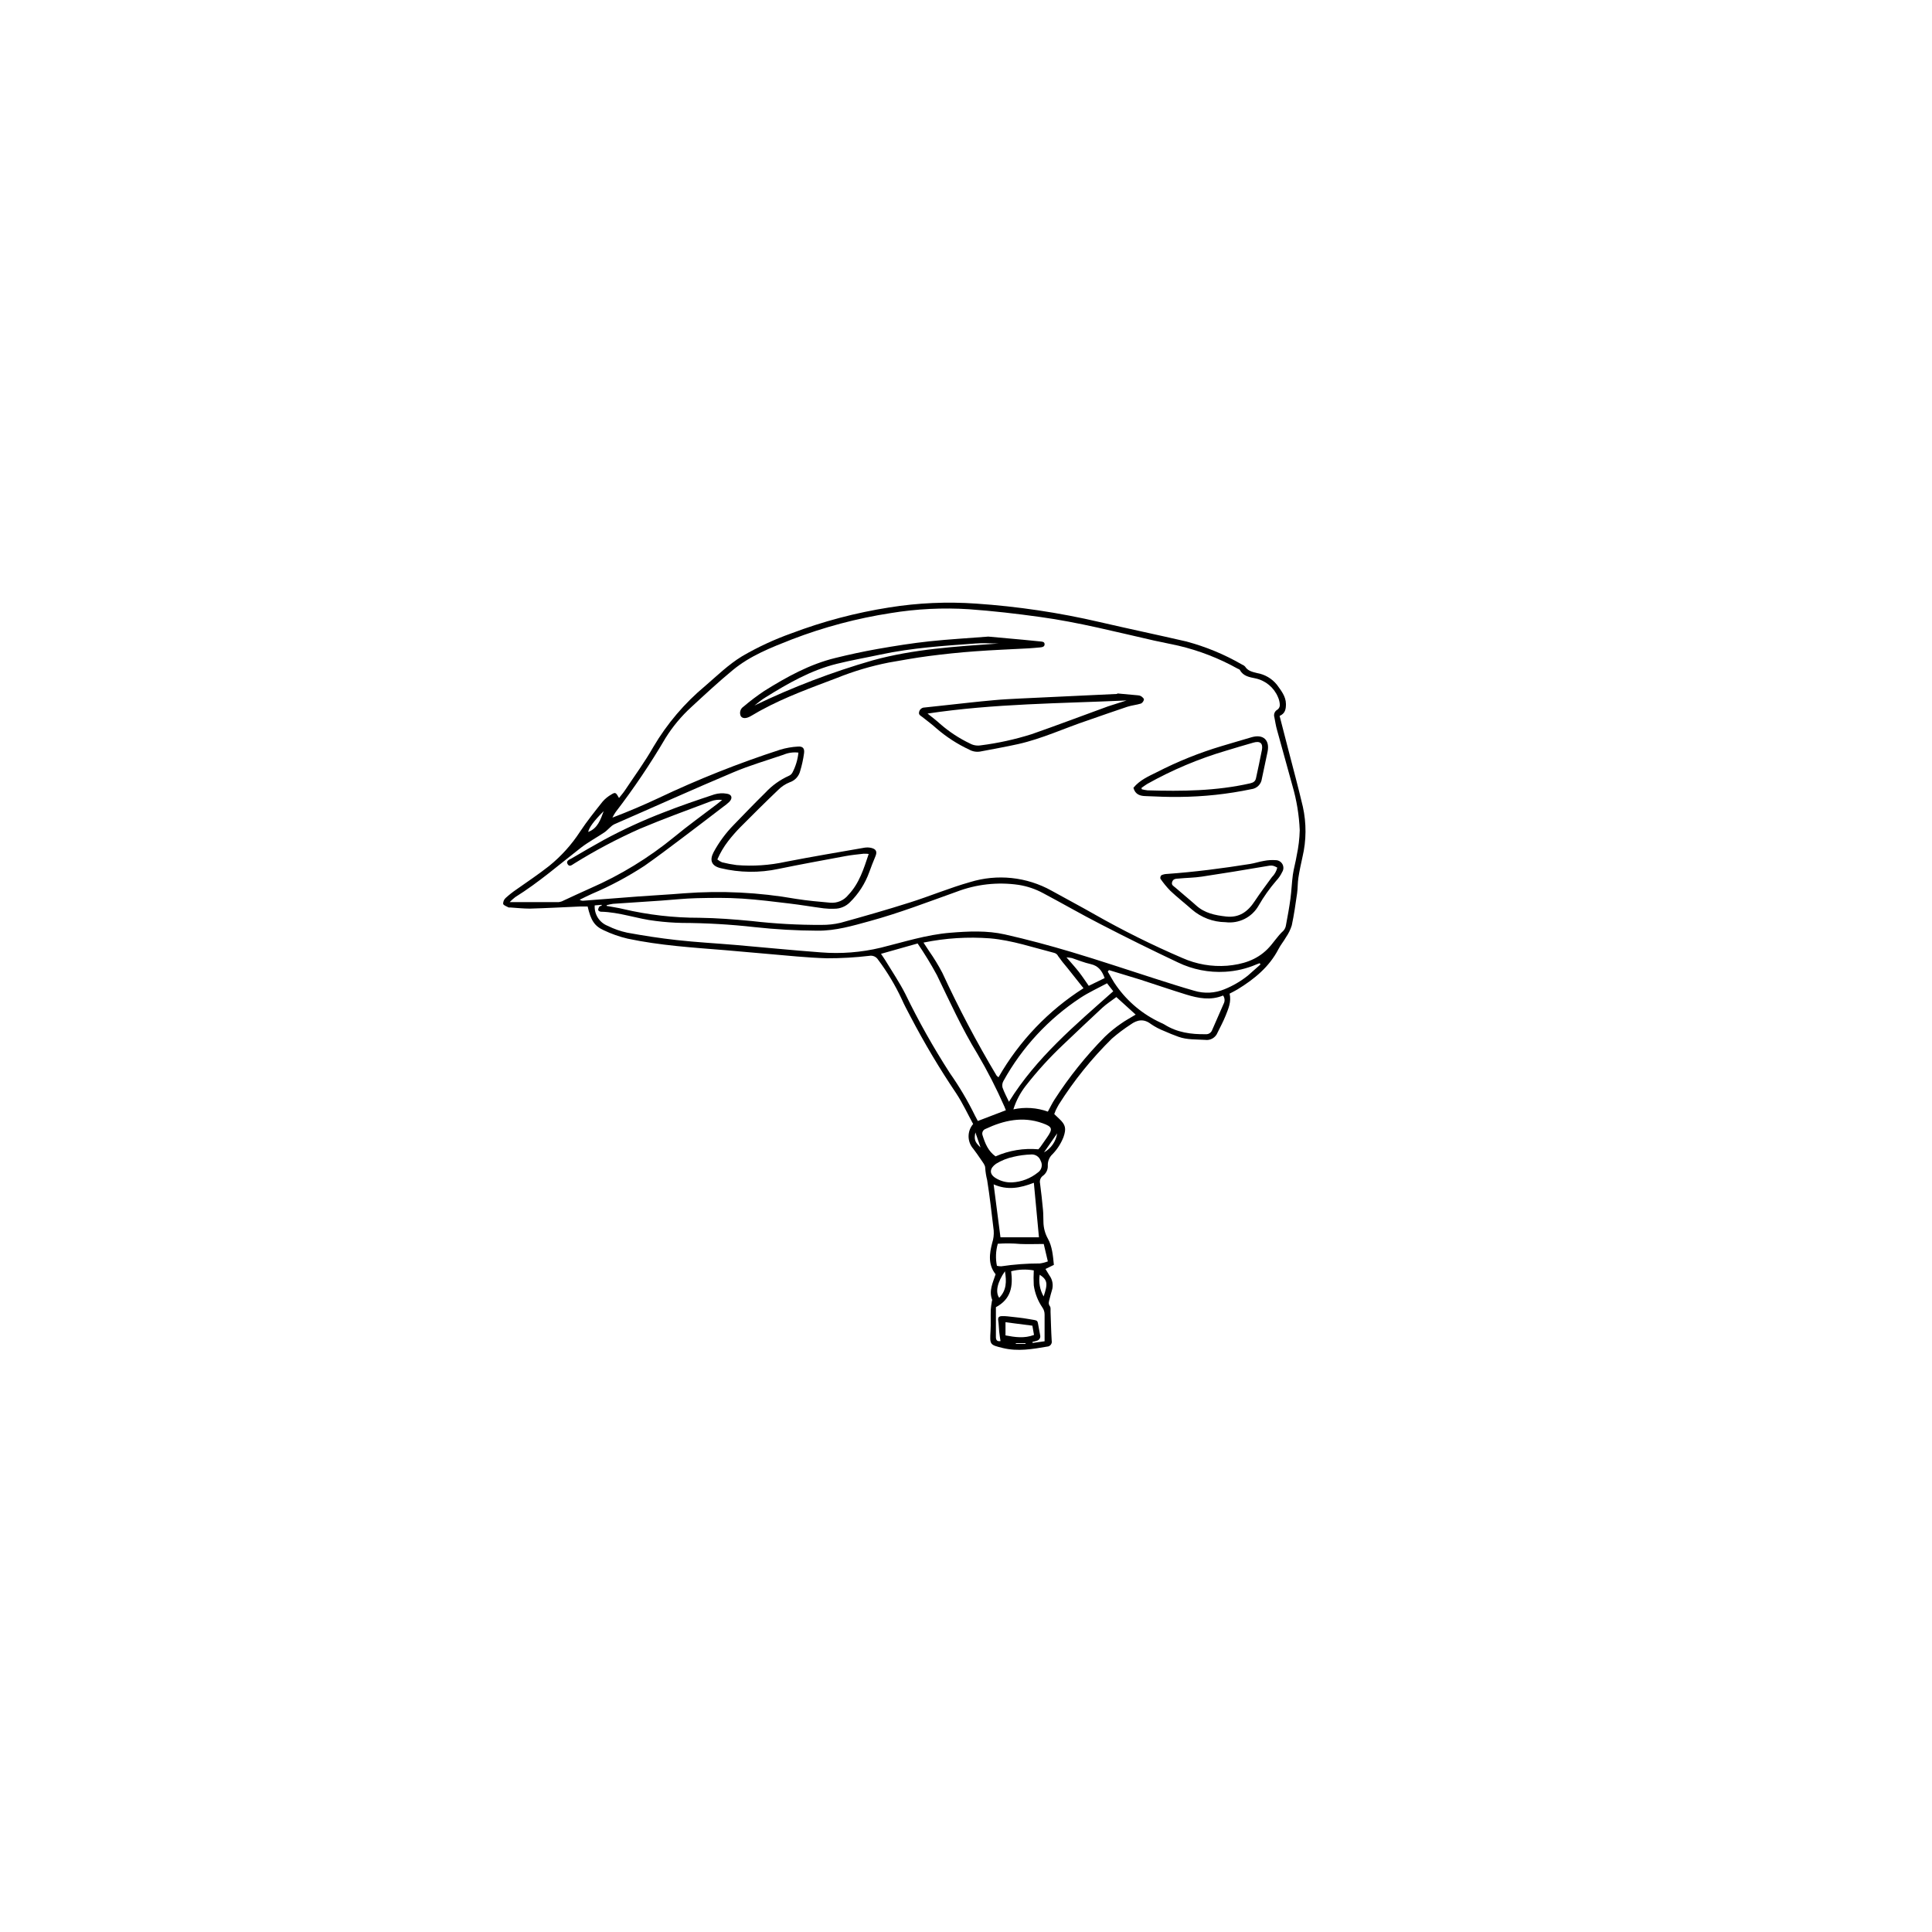
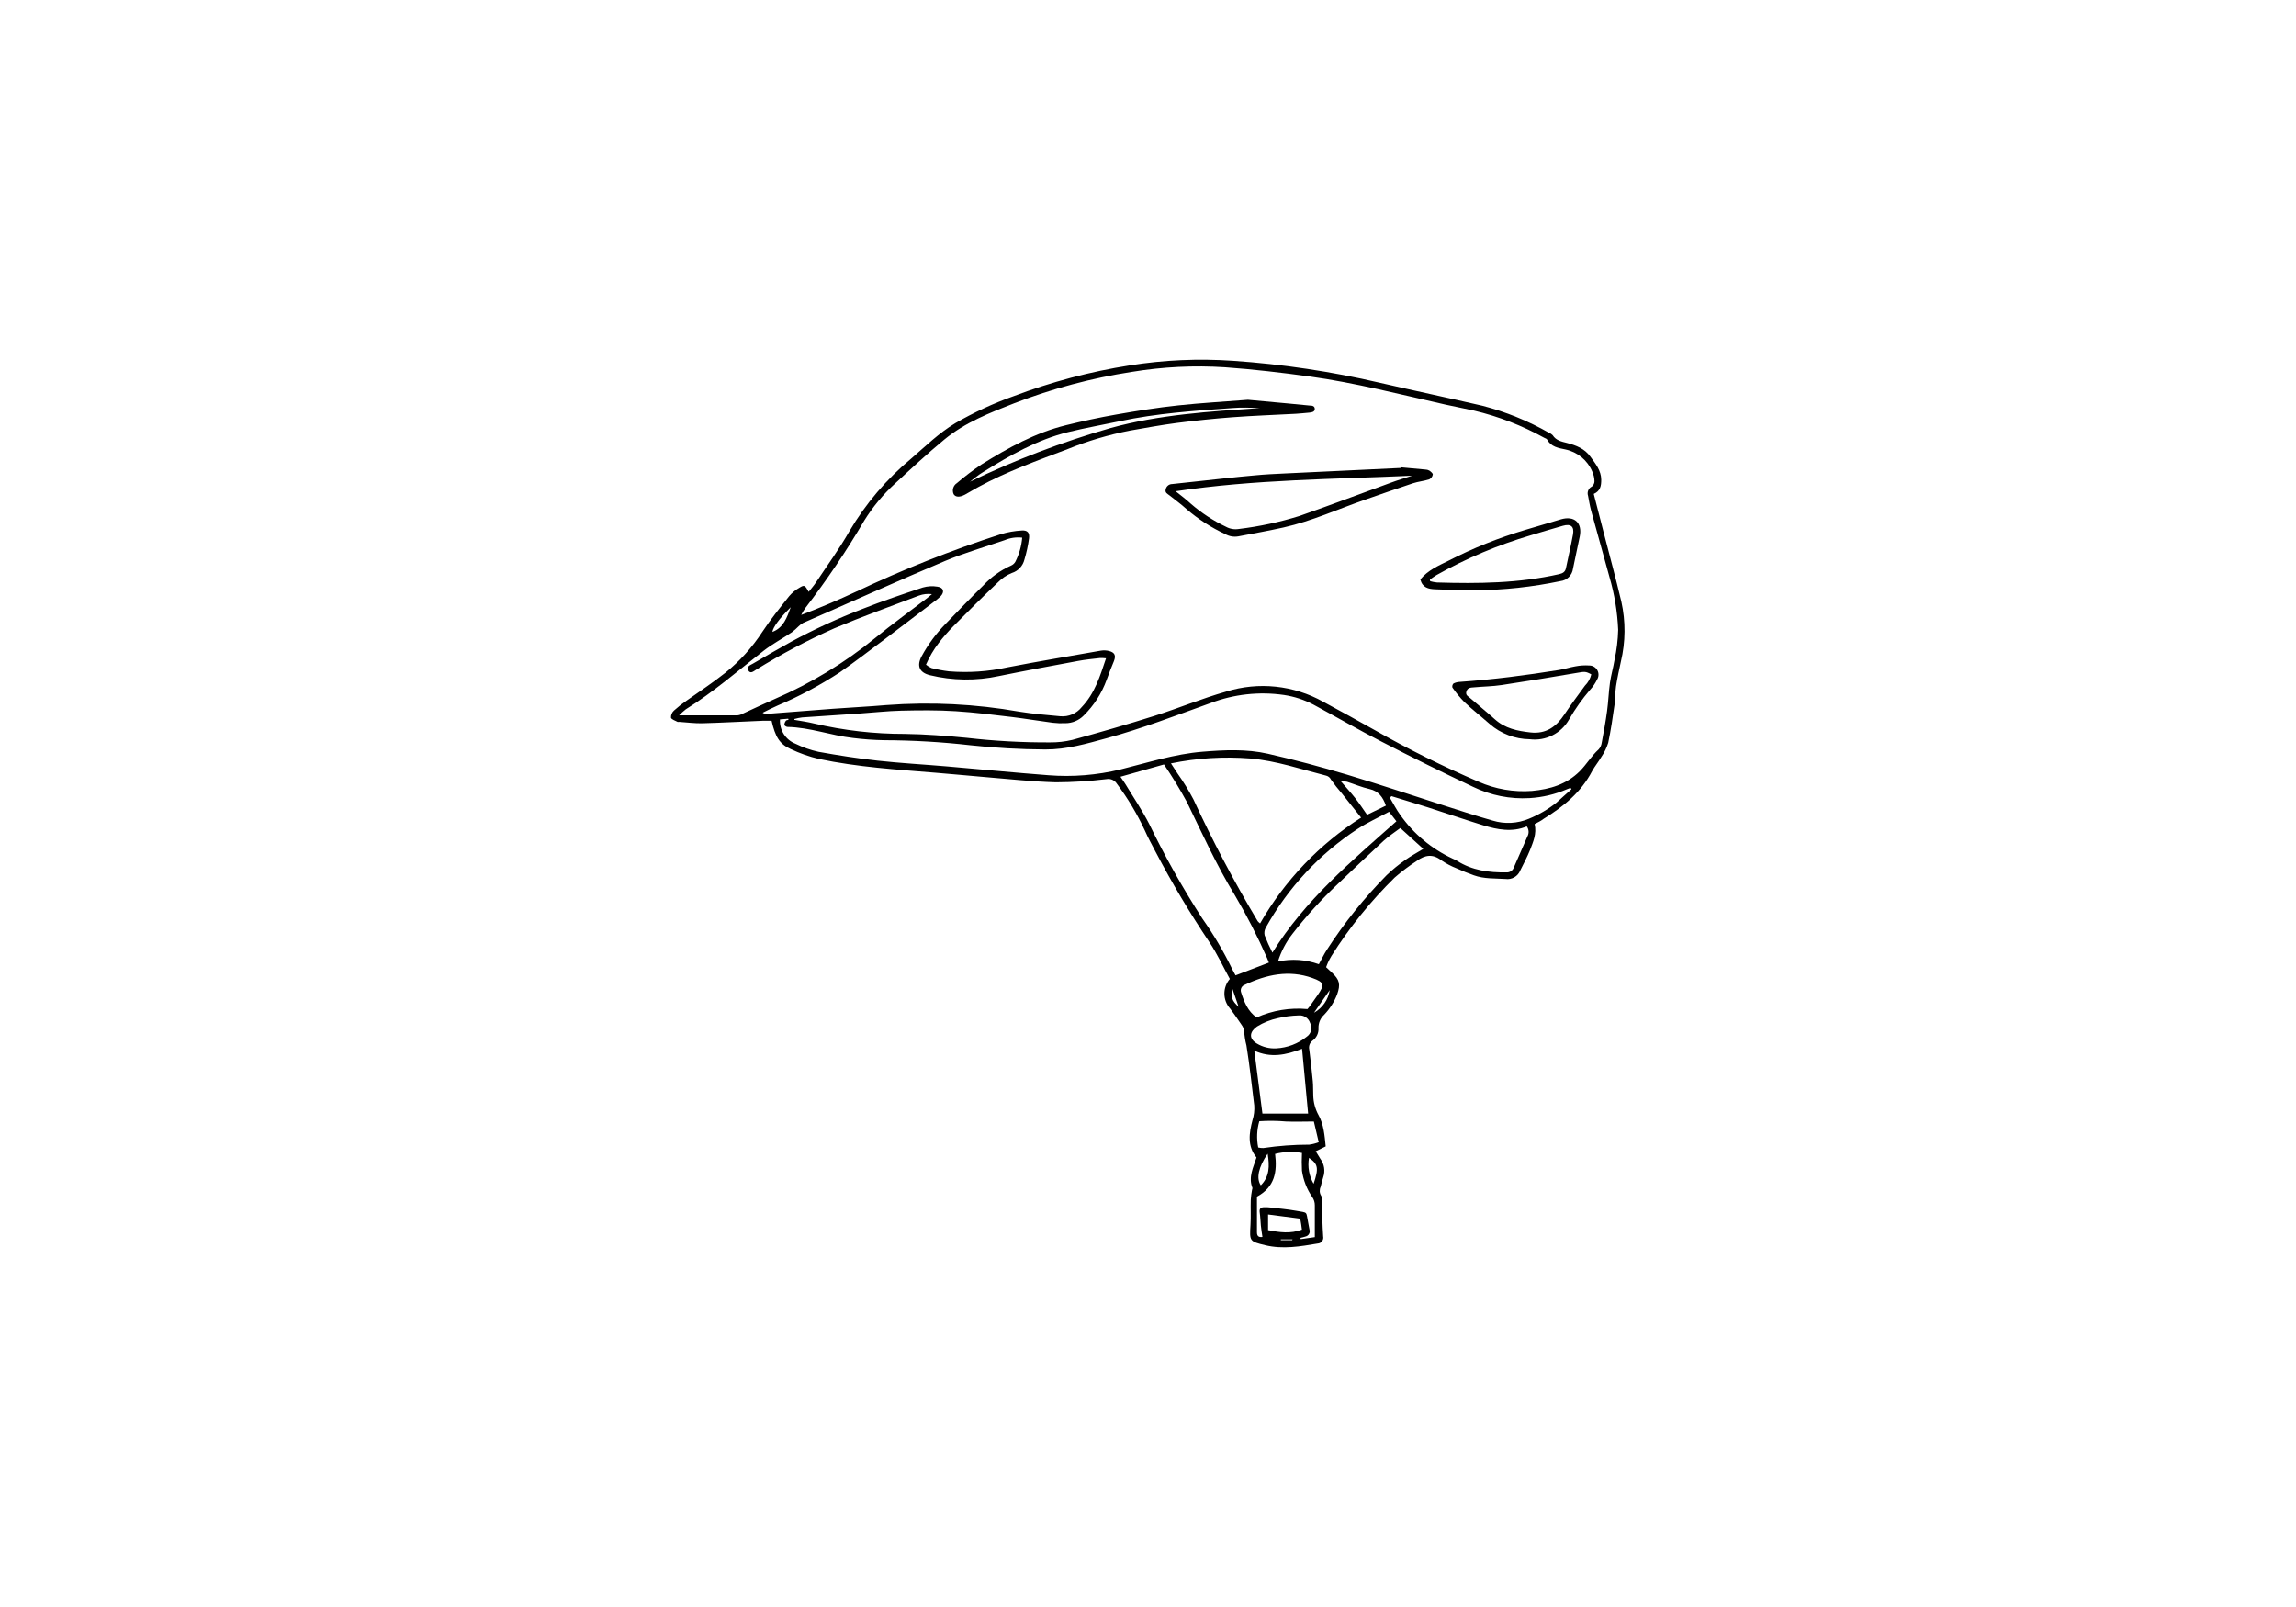
- <svg xmlns="http://www.w3.org/2000/svg" width="500" height="500" viewBox="0 0 500 500">
-   <path d="M318.22,257.15c.49,2.13-.32,3.88-1,5.63-.61,1.53-1.4,3-2.12,4.46a3,3,0,0,1-3.22,1.88c-2.32-.15-4.66,0-6.89-.8-1.26-.46-2.51-.95-3.72-1.5a16.93,16.93,0,0,1-3.4-1.79c-1.87-1.45-3.57-1.12-5.29.13a43.38,43.38,0,0,0-4.82,3.63A95.23,95.23,0,0,0,274,285.87c-.29.46-.52,1-.77,1.45-.13.28-.22.57-.39,1l1.26,1.2c1.68,1.55,1.89,2.55,1.14,4.73a13.38,13.38,0,0,1-2.84,4.44,3.79,3.79,0,0,0-1.23,2.93,3.08,3.08,0,0,1-1.3,2.7,1.9,1.9,0,0,0-.71,1.93c.31,2.29.55,4.6.77,6.9.1,1,.06,2.08.11,3.11a9.14,9.14,0,0,0,1.15,4.3c1.12,2,1.32,4.41,1.55,6.79l-2.17,1.06c.36.57.68,1.12,1,1.65a4.32,4.32,0,0,1,.63,4c-.23.69-.38,1.41-.57,2.12s-.4,1.23.1,1.9c.24.33.13.93.15,1.41.1,2.49.14,5,.3,7.49A1.26,1.26,0,0,1,271,348.5c-3.79.65-7.59,1.31-11.45.37-3.42-.83-3.41-.85-3.2-4.42.11-1.82,0-3.64.06-5.47a19,19,0,0,1,.27-2.11c0-.17.14-.36.09-.49-.91-2.35.19-4.42.89-6.6-2-2.49-1.6-5.34-.88-8.12a8.41,8.41,0,0,0,.39-3.21c-.53-4.36-1-8.73-1.7-13.07a17.21,17.21,0,0,1-.5-3.16c0-.68-.63-1.41-1.06-2.06-.64-1-1.33-1.9-2-2.82a4.9,4.9,0,0,1-.06-6.45c-1.43-2.61-2.71-5.4-4.38-7.93a207.49,207.49,0,0,1-11.81-19.82c-.78-1.52-1.62-3-2.3-4.58a57.8,57.8,0,0,0-6.11-10.19,2.2,2.2,0,0,0-2.28-1A91.46,91.46,0,0,1,214,248c-5.19-.14-10.36-.72-15.54-1.15-3.53-.28-7-.64-10.58-.93-8.52-.69-17.07-1.22-25.46-3a30.79,30.79,0,0,1-6.19-2.18c-2.42-1.09-3.33-2.62-4.15-6.14-.64,0-1.3,0-1.95,0-4.34.19-8.67.43-13,.55-1.71,0-3.42-.19-5.13-.3a1,1,0,0,1-.36,0c-.51-.29-1.29-.51-1.43-.93a2,2,0,0,1,.67-1.54,24.71,24.71,0,0,1,2.72-2.15c2.83-2,5.75-3.94,8.48-6.09a38.1,38.1,0,0,0,8.05-8.93c1.78-2.69,3.82-5.22,5.83-7.76a8.64,8.64,0,0,1,2.24-1.83c1.06-.66,1.19-.55,2,.9.56-.71,1.1-1.32,1.55-2,2.47-3.71,5.12-7.32,7.32-11.19a60.55,60.55,0,0,1,13.46-15.83c3.1-2.67,6-5.53,9.56-7.69a76.23,76.23,0,0,1,12.77-5.92,127.28,127.28,0,0,1,25.26-6.68,98.43,98.43,0,0,1,22.48-1,201.46,201.46,0,0,1,32,4.78c7.43,1.72,14.89,3.29,22.32,5A59.23,59.23,0,0,1,321.46,172a2,2,0,0,1,.76.5c.72,1.16,1.93,1.39,3.11,1.69a8.45,8.45,0,0,1,5.12,3c1.09,1.52,2.33,3,2.35,5,0,1.3-.16,2.44-1.64,3.09.74,2.88,1.46,5.64,2.17,8.41,1.29,5,2.65,10,3.84,15.06a29.19,29.19,0,0,1-.09,13.05c-.39,1.79-.79,3.58-1.06,5.38-.21,1.32-.14,2.68-.33,4-.4,2.78-.79,5.57-1.38,8.31a11.34,11.34,0,0,1-1.5,3.07c-.6,1.06-1.4,2-1.95,3.08-2.4,4.62-6.25,7.75-10.57,10.4C319.67,256.42,319,256.73,318.22,257.15ZM157,234.26l0,.19c1.43.27,2.89.46,4.3.81A85.63,85.63,0,0,0,181,237.52c4.51.06,9,.41,13.53.84a150,150,0,0,0,18.1,1,20.51,20.51,0,0,0,4.9-.54c6-1.66,12-3.37,17.91-5.25,5.23-1.65,10.32-3.79,15.6-5.28a27,27,0,0,1,21.11,2.22c3.68,2.05,7.39,4,11.07,6.1A227.84,227.84,0,0,0,306,247.93a24,24,0,0,0,11.61,2c3.91-.35,7.52-1.41,10.42-4.31,1.49-1.49,2.54-3.33,4.11-4.74a2.71,2.71,0,0,0,.67-1.46c.43-2.28.85-4.57,1.16-6.86.27-2,.34-4.13.62-6.18.24-1.68.74-3.33,1-5a35.49,35.49,0,0,0,.78-6.53,48.48,48.48,0,0,0-1.89-11.51q-2-7.23-4-14.48c-.29-1-.46-2.14-.67-3.22a1.66,1.66,0,0,1,.82-2,1.5,1.5,0,0,0,.59-1.15,5.38,5.38,0,0,0-.49-2.1,8.16,8.16,0,0,0-5.84-4.83c-1.5-.31-3.14-.55-4-2.16-.1-.18-.4-.26-.62-.37A59.36,59.36,0,0,0,305,167.11c-2.08-.48-4.18-.85-6.26-1.32-9.82-2.22-19.58-4.75-29.57-6.12-6.1-.85-12.24-1.56-18.39-2a89.52,89.52,0,0,0-20.28,1,123.85,123.85,0,0,0-25.6,6.82c-5.36,2.1-10.74,4.2-15.22,7.9-3.72,3.07-7.26,6.36-10.8,9.63a38.27,38.27,0,0,0-6.65,8,186.1,186.1,0,0,1-12.89,19.13,11.48,11.48,0,0,0-.85,1.45c4.14-1.57,8.07-3.25,11.93-5.06a261.38,261.38,0,0,1,31.46-12.51,19.72,19.72,0,0,1,4.65-.82c1.23-.09,1.72.47,1.56,1.7a29.23,29.23,0,0,1-1,4.61,4.13,4.13,0,0,1-2.73,2.94,8.83,8.83,0,0,0-3,2c-3.31,3.16-6.56,6.39-9.79,9.64a41,41,0,0,0-3.13,3.59,22.23,22.23,0,0,0-2.79,4.73,4.68,4.68,0,0,0,1.21.74,32.13,32.13,0,0,0,3.77.72,43,43,0,0,0,12.75-.86c6.76-1.31,13.57-2.46,20.36-3.64a4.55,4.55,0,0,1,1.8.07c1.24.32,1.52,1,1,2.21-.55,1.35-1.11,2.7-1.59,4.08a20.77,20.77,0,0,1-5,7.78,5.61,5.61,0,0,1-4,1.66,16.83,16.83,0,0,1-2.75-.1c-3-.39-5.91-.9-8.88-1.25-4.06-.49-8.12-1-12.2-1.27s-7.94-.2-11.91-.11c-3,.07-6.1.42-9.14.63-4.15.28-8.29.54-12.44.83A14.17,14.17,0,0,0,157,234.26Zm49.59-39.49a7.57,7.57,0,0,0-3.82.55c-4.33,1.48-8.75,2.76-12.95,4.54-10.35,4.36-20.61,9-30.89,13.48a4.12,4.12,0,0,0-1,.75c-.5.42-.93.93-1.46,1.29-2,1.35-4.2,2.52-6.12,4-5.59,4.34-10.92,9-17,12.79a13.85,13.85,0,0,0-1.45,1.3c4.55,0,8.63,0,12.71,0a3.38,3.38,0,0,0,1.2-.39c2.33-1.06,4.64-2.18,7-3.21a92.92,92.92,0,0,0,21.66-13.25c3.63-3,7.45-5.73,11.19-8.59.42-.32.82-.68,1.23-1a6,6,0,0,0-2.85.32c-6.16,2.33-12.37,4.57-18.43,7.13a139.23,139.23,0,0,0-17,9c-.55.32-1.21,1-1.71.16s.42-1.16,1-1.47c2.79-1.63,5.58-3.27,8.42-4.83a133.21,133.21,0,0,1,15.46-7.1c4.31-1.7,8.71-3.19,13.1-4.65a7.09,7.09,0,0,1,3.24-.18c1.31.2,1.54,1.15.63,2.1a12.72,12.72,0,0,1-1.56,1.27c-3.55,2.71-7.08,5.43-10.65,8.11-3.22,2.42-6.43,4.86-9.73,7.17a86.45,86.45,0,0,1-13.56,7.24c-1.08.5-2.15,1-3.23,1.55a1.44,1.44,0,0,0,1,.25c4.75-.37,9.49-.75,14.24-1.1,3.9-.29,7.81-.48,11.71-.81a116.22,116.22,0,0,1,29,1.43c3,.48,5.94.73,8.91,1a5.37,5.37,0,0,0,4.65-2c2.86-3,4-6.77,5.29-10.62a7.56,7.56,0,0,0-1.31-.06c-1.58.18-3.16.33-4.72.62-5.76,1.07-11.52,2.12-17.27,3.3a33.73,33.73,0,0,1-15.06-.19c-2.3-.57-2.89-2-1.79-4.11a31.33,31.33,0,0,1,5.2-7.06c2.72-2.81,5.43-5.63,8.22-8.37a18.78,18.78,0,0,1,6.07-4.35,1.86,1.86,0,0,0,.91-.82A14.12,14.12,0,0,0,206.63,194.77Zm119.61,54.8-.2-.3c-.26.1-.52.18-.77.29a23.82,23.82,0,0,1-8.15,1.93,24.75,24.75,0,0,1-12.27-2.43q-10.1-4.77-20-9.89c-5-2.56-9.86-5.38-14.81-8A19.78,19.78,0,0,0,263.6,229a32.07,32.07,0,0,0-16,1.77c-7.47,2.67-14.88,5.53-22.54,7.62-4.41,1.21-8.78,2.51-13.46,2.47a155.08,155.08,0,0,1-16.28-.92,174.25,174.25,0,0,0-18.84-1.09,63.65,63.65,0,0,1-6.75-.5c-4.79-.53-9.37-2.31-14.24-2.4-.25,0-.68-.27-.69-.45a1.57,1.57,0,0,1,.35-.9c.09-.13.36-.13.55-.19l0-.24-1.79.14a5.32,5.32,0,0,0,3.39,5.31,21,21,0,0,0,5,1.75c4.26.78,8.55,1.45,12.85,1.92,5,.56,10.11.83,15.16,1.26,7.36.64,14.72,1.37,22.08,1.92A49.39,49.39,0,0,0,228,245.25c5.92-1.46,11.74-3.35,17.87-3.85,4.76-.39,9.56-.62,14.24.44,5.76,1.3,11.48,2.84,17.15,4.53,7.3,2.18,14.53,4.62,21.79,6.94,3.31,1.05,6.62,2.13,10,3.09a11.59,11.59,0,0,0,7.89-.4,24.59,24.59,0,0,0,6-3.51C324,251.55,325.11,250.55,326.24,249.57ZM239,243.94c.59.91,1,1.55,1.45,2.21a50.26,50.26,0,0,1,3.43,5.62,284.45,284.45,0,0,0,14,26.54c.08.14.24.23.53.49a66.45,66.45,0,0,1,22-23.05l-4.21-5.3a37.63,37.63,0,0,1-2.35-3,1.57,1.57,0,0,0-1-.84c-5.49-1.4-10.87-3.25-16.57-3.76A62.22,62.22,0,0,0,239,243.94Zm-11,2.91c.45.67.8,1.15,1.11,1.66,1.74,2.87,3.63,5.66,5.15,8.64a195,195,0,0,0,11.57,20.58,80.89,80.89,0,0,1,6.5,11c.2.42.44.83.73,1.38l7.26-2.78c-.16-.41-.26-.69-.38-.95a129.65,129.65,0,0,0-7-13.67c-4-6.53-7.13-13.47-10.46-20.34a92.3,92.3,0,0,0-5-8.2Zm43.18,40.85c.63-1.15,1.12-2.2,1.75-3.16a101.36,101.36,0,0,1,13-16.22,32.21,32.21,0,0,1,4.1-3.35c1.18-.85,2.48-1.54,3.88-2.39l-5-4.54c-1.23.93-2.52,1.75-3.63,2.77-3.36,3.1-6.66,6.27-10,9.43a94.27,94.27,0,0,0-9.85,10.81,19.46,19.46,0,0,0-3.17,6.05A16.23,16.23,0,0,1,271.23,287.7ZM287,251.06l-.31.39c.75,1.24,1.4,2.56,2.26,3.72a28.78,28.78,0,0,0,11.4,9.48,8,8,0,0,1,1,.49c3.29,2.08,6.93,2.57,10.71,2.51a1.61,1.61,0,0,0,1.61-1c1-2.27,2-4.55,3-6.86a2,2,0,0,0-.14-2.15c-3.23,1.33-6.4.71-9.51-.24-4-1.23-8-2.61-12-3.9C292.34,252.68,289.67,251.89,287,251.06Zm-25.89,34.08c7.1-11.44,17.13-19.84,27-28.6l-1.61-2.07c-2.37,1.28-4.72,2.35-6.86,3.75a61.32,61.32,0,0,0-19.93,21.5,2.35,2.35,0,0,0-.27,1.7C259.88,282.71,260.55,283.92,261.12,285.14Zm7.77,35.07c-.45-4.75-.88-9.38-1.32-14.11-3.53,1.37-6.84,2-10.41.41.6,4.65,1.17,9,1.77,13.7Zm-.15-22.77c.21-.24.38-.42.52-.61l1.68-2.4c1.59-2.27,1.47-2.82-1.14-3.75-5.11-1.83-10-.74-14.7,1.47a1.29,1.29,0,0,0-.81,1.65c.66,2.11,1.47,4.13,3.37,5.47A22.38,22.38,0,0,1,268.74,297.44Zm1.61,49.68c0-2.42,0-4.67,0-6.91a3.07,3.07,0,0,0-.57-1.83,13.52,13.52,0,0,1-2.23-5.74,35.38,35.38,0,0,1,0-3.86,13.7,13.7,0,0,0-5.85.22c.49,3.85,0,7.19-3.95,9.3,0,2.55,0,5.16,0,7.77,0,.92.51,1.11,1.19,1-.12-.87-.26-1.66-.34-2.46-.1-1-.1-1.92-.25-2.86-.11-.71.12-1.08.8-1.13a9,9,0,0,1,1.64.05c1.81.21,3.63.37,5.42.69,2.77.5,2.17.06,2.69,2.58.11.53.2,1.07.3,1.61a1.17,1.17,0,0,1-.83,1.43,9.07,9.07,0,0,1-1.14.29l0,.28ZM261.94,306a11.56,11.56,0,0,0,6.64-2.54,2.31,2.31,0,0,0,.74-3.05,2.41,2.41,0,0,0-2.52-1.63,22.56,22.56,0,0,0-4.5.6,14.32,14.32,0,0,0-4.52,1.8c-1.61,1.12-1.93,2.61-.06,3.73A7.42,7.42,0,0,0,261.94,306ZM258,327.59a4.57,4.57,0,0,0,1.11.13,66.78,66.78,0,0,1,10-.74,9.15,9.15,0,0,0,2.07-.53c-.4-1.69-.74-3.15-1.06-4.51-2.18,0-4.12.09-6.05,0a37.88,37.88,0,0,0-5.84-.06A12,12,0,0,0,258,327.59ZM276,247.76c1.22,1.42,2.24,2.53,3.16,3.7s1.74,2.44,2.61,3.67l4.11-2c-.66-1.86-1.6-3.17-3.6-3.62-1.65-.37-3.23-1-4.85-1.56A11.66,11.66,0,0,0,276,247.76Zm-8.78,95.33-7-.9v3.41c2.49.47,4.87.83,7.38-.12C267.45,344.69,267.32,343.94,267.18,343.09ZM260.08,329c-2,2.87-2.52,5.4-1.49,6.87C260.5,333.93,260.52,331.68,260.08,329Zm10,6.56c1.16-3.42,1-4.32-1-5.66A8.52,8.52,0,0,0,270.09,335.52ZM156.23,209.93c-2.53,2.5-3.85,4.35-4,5.38C154.65,214.4,155.42,212.15,156.23,209.93Zm117.36,83.39-3.41,4.92A6.77,6.77,0,0,0,273.59,293.32Zm-21.16-.25c-.39,1.85-.13,2.53,1.34,3.89Zm12.95,54.72.06-.19H262.9v.19Z" />
-   <path d="M255.78,164.75l8.94.81c1.52.14,3,.3,4.55.45.49.05,1.07.07,1.07.73s-.63.76-1.19.81c-1,.08-1.94.19-2.92.24-4.63.26-9.27.42-13.9.77-4,.29-8,.71-12,1.23-3.44.45-6.86,1.07-10.28,1.67a74.36,74.36,0,0,0-13.47,4c-6.62,2.52-13.29,4.9-19.53,8.3-1,.52-1.89,1.11-2.86,1.63-1.16.63-2.06.59-2.48-.07a1.93,1.93,0,0,1,.69-2.43,58.79,58.79,0,0,1,5.4-4.08c5.76-3.6,11.69-6.89,18.35-8.52,3.61-.89,7.25-1.68,10.91-2.33,4.51-.79,9-1.51,13.57-2C245.58,165.44,250.59,165.16,255.78,164.75Zm-60.53,17.84a194.06,194.06,0,0,1,30.56-11.68c10.63-2.94,21.64-3.6,32.6-4.37-2,0-4-.18-6,0-8.22.6-16.45,1.13-24.54,2.86-3.76.81-7.55,1.46-11.28,2.39-6.73,1.66-12.67,5.07-18.49,8.7C197.09,181.08,196.2,181.87,195.25,182.59Z" />
-   <path d="M289.15,179.46c1.75.16,3.51.31,5.26.48a1.94,1.94,0,0,1,.88.22c.32.23.79.61.76.87a1.49,1.49,0,0,1-.77,1.05c-1.16.36-2.4.46-3.56.84-3.41,1.13-6.79,2.34-10.19,3.51-6,2-11.78,4.73-18,6.13-3.27.73-6.58,1.3-9.87,1.94a4.32,4.32,0,0,1-2.83-.5,36.64,36.64,0,0,1-8.43-5.45c-1.16-1.06-2.46-2-3.71-3-.43-.33-1-.54-.83-1.26a1.44,1.44,0,0,1,1.42-1.19c1.57-.18,3.15-.34,4.73-.51,4.43-.47,8.85-1,13.28-1.39,2.13-.2,4.27-.3,6.4-.41l25.44-1.2Zm2.4,1.82c-17.12.78-34.27.8-51.5,3.39,1.25,1,2.33,1.82,3.31,2.72a33.83,33.83,0,0,0,7.61,5,4.36,4.36,0,0,0,2.81.51A75.29,75.29,0,0,0,267,190c6.62-2.31,13.17-4.8,19.77-7.2C288.34,182.27,290,181.8,291.55,181.28Z" />
-   <path d="M293.33,203.88c1.63-2,3.95-3,6.09-4.06a98.34,98.34,0,0,1,16.79-6.75c2.58-.75,5.14-1.54,7.72-2.28,3-.86,4.72.74,4.12,3.74-.47,2.33-1,4.65-1.48,7a3.1,3.1,0,0,1-2.74,2.71,94.13,94.13,0,0,1-18.55,2c-2.93.05-5.86-.09-8.79-.21C295.11,206,293.79,205.65,293.33,203.88Zm2.09,0,.06.38a10.86,10.86,0,0,0,1.49.28c8.91.27,17.8.18,26.56-1.81.82-.19,1.34-.5,1.52-1.32.51-2.44,1.07-4.87,1.53-7.32.32-1.75-.47-2.4-2.21-1.9-2.34.66-4.67,1.37-7,2.07a99,99,0,0,0-20.5,8.64C296.37,203.21,295.9,203.57,295.42,203.9Z" />
-   <path d="M317.15,238.66a13.51,13.51,0,0,1-8.71-3.3c-1.82-1.61-3.75-3.12-5.52-4.78a23.62,23.62,0,0,1-2.61-3.18,1,1,0,0,1,.24-.88,3.47,3.47,0,0,1,1.39-.34c7.24-.51,14.43-1.45,21.59-2.59,1.2-.19,2.37-.6,3.57-.79a11.34,11.34,0,0,1,3.07-.19,2,2,0,0,1,1.66,3.07,8.72,8.72,0,0,1-1.54,2.25,41.44,41.44,0,0,0-4.54,6.4A8.61,8.61,0,0,1,317.15,238.66Zm13.41-14.12c-1.24-.68-1.46-.61-3.14-.32-5.46.93-10.92,1.83-16.4,2.65-2,.3-4,.3-6,.5-.63.06-1.37,0-1.66.85s.38,1.1.8,1.47c1.78,1.57,3.63,3.05,5.4,4.64,2.21,2,4.9,2.54,7.73,2.86,3.42.39,5.65-1.26,7.42-3.95,1.41-2.13,2.95-4.17,4.45-6.23A5.17,5.17,0,0,0,330.56,224.54Z" />
+ <svg xmlns="http://www.w3.org/2000/svg" width="500" height="350" viewBox="0 0 500 350">
+   <path d="M334.2,179.48c.48,2.12-.33,3.88-1,5.63-.61,1.52-1.4,3-2.13,4.46a3,3,0,0,1-3.22,1.87c-2.31-.15-4.65,0-6.88-.8-1.26-.45-2.51-.94-3.72-1.5a16.93,16.93,0,0,1-3.4-1.79c-1.88-1.45-3.57-1.11-5.3.14a43.08,43.08,0,0,0-4.82,3.63,95.11,95.11,0,0,0-13.77,17.07,12.67,12.67,0,0,0-.77,1.46c-.13.27-.22.56-.4,1,.41.38.83.79,1.27,1.19,1.68,1.56,1.89,2.56,1.13,4.73a13.43,13.43,0,0,1-2.84,4.45,3.77,3.77,0,0,0-1.22,2.93,3.11,3.11,0,0,1-1.3,2.7,1.86,1.86,0,0,0-.71,1.92c.3,2.3.55,4.6.77,6.91.1,1,.05,2.07.1,3.11a9.33,9.33,0,0,0,1.16,4.3c1.12,2,1.31,4.4,1.55,6.79l-2.17,1.06c.35.56.68,1.11,1,1.64a4.32,4.32,0,0,1,.64,4c-.23.69-.39,1.41-.57,2.12a2,2,0,0,0,.09,1.9c.25.33.14.93.16,1.41.09,2.5.13,5,.3,7.49a1.27,1.27,0,0,1-1.18,1.53c-3.8.64-7.6,1.3-11.45.37-3.42-.83-3.41-.86-3.2-4.43.11-1.81,0-3.64.06-5.46a17.07,17.07,0,0,1,.27-2.12c0-.17.14-.36.08-.49-.91-2.34.2-4.42.9-6.6-2.05-2.49-1.6-5.34-.88-8.11a8.67,8.67,0,0,0,.39-3.22c-.54-4.36-1-8.72-1.7-13.07a16.28,16.28,0,0,1-.5-3.16c0-.68-.63-1.41-1.06-2.06-.64-1-1.33-1.9-2-2.82a4.9,4.9,0,0,1-.06-6.45c-1.43-2.61-2.71-5.39-4.39-7.92a210.77,210.77,0,0,1-11.8-19.82c-.79-1.52-1.62-3-2.31-4.58a56.88,56.88,0,0,0-6.1-10.2,2.18,2.18,0,0,0-2.28-1,96,96,0,0,1-11,.69c-5.18-.14-10.35-.73-15.53-1.15-3.53-.29-7.05-.65-10.59-.93-8.52-.7-17.06-1.23-25.45-3a31.25,31.25,0,0,1-6.2-2.17c-2.42-1.1-3.32-2.63-4.14-6.15-.64,0-1.3,0-2,0-4.33.18-8.66.42-13,.54-1.7.05-3.41-.19-5.12-.3a.85.85,0,0,1-.36,0c-.51-.29-1.3-.5-1.43-.92a2,2,0,0,1,.66-1.55,26.09,26.09,0,0,1,2.73-2.15c2.82-2,5.75-3.93,8.47-6.09a38,38,0,0,0,8.06-8.93c1.78-2.69,3.81-5.22,5.83-7.75a8.32,8.32,0,0,1,2.24-1.84c1.06-.65,1.19-.55,2,.91.55-.71,1.1-1.33,1.55-2,2.47-3.72,5.11-7.33,7.31-11.2a60.56,60.56,0,0,1,13.47-15.83c3.09-2.67,6-5.53,9.55-7.68a76.7,76.7,0,0,1,12.78-5.92,126.62,126.62,0,0,1,25.26-6.69,99,99,0,0,1,22.48-1,201.65,201.65,0,0,1,32,4.79c7.43,1.71,14.89,3.28,22.31,5a59.3,59.3,0,0,1,14.54,5.91,2.1,2.1,0,0,1,.76.5c.73,1.16,1.93,1.39,3.11,1.69,2,.52,3.87,1.24,5.12,3,1.1,1.52,2.33,3,2.35,5,0,1.31-.16,2.45-1.63,3.1l2.16,8.4c1.29,5,2.65,10,3.85,15.06a29.09,29.09,0,0,1-.1,13.06c-.38,1.78-.78,3.57-1.06,5.38-.2,1.32-.13,2.67-.32,4-.4,2.78-.8,5.57-1.38,8.31a11.55,11.55,0,0,1-1.5,3.08c-.61,1.05-1.4,2-2,3.07-2.4,4.62-6.24,7.75-10.56,10.4C335.65,178.74,335,179.06,334.2,179.48ZM173,156.59l0,.19c1.44.26,2.89.45,4.3.8A85.7,85.7,0,0,0,197,159.84c4.52.06,9,.41,13.53.85a152.32,152.32,0,0,0,18.11,1,20.07,20.07,0,0,0,4.9-.55c6-1.65,12-3.37,17.91-5.24,5.23-1.66,10.32-3.79,15.59-5.28a26.91,26.91,0,0,1,21.12,2.22c3.68,2,7.39,4,11.07,6.09A227.75,227.75,0,0,0,322,170.26a24.26,24.26,0,0,0,11.61,2c3.92-.36,7.53-1.41,10.43-4.31,1.48-1.49,2.53-3.33,4.1-4.74a2.7,2.7,0,0,0,.67-1.47c.43-2.28.85-4.56,1.16-6.86.28-2,.34-4.13.63-6.18.24-1.68.73-3.33,1-5a34.66,34.66,0,0,0,.79-6.53,48.58,48.58,0,0,0-1.9-11.51q-2-7.23-4-14.47c-.28-1.06-.46-2.15-.66-3.22a1.64,1.64,0,0,1,.82-2,1.48,1.48,0,0,0,.58-1.16,5.41,5.41,0,0,0-.48-2.1,8.15,8.15,0,0,0-5.84-4.82c-1.51-.31-3.15-.56-4-2.17-.1-.18-.41-.25-.62-.37A60.23,60.23,0,0,0,321,89.43c-2.08-.47-4.18-.85-6.26-1.32-9.82-2.21-19.58-4.74-29.57-6.12-6.11-.84-12.24-1.56-18.39-2a89.6,89.6,0,0,0-20.29,1,123.25,123.25,0,0,0-25.6,6.83c-5.35,2.09-10.73,4.19-15.22,7.89-3.72,3.07-7.25,6.36-10.8,9.64a38.47,38.47,0,0,0-6.64,8,185,185,0,0,1-12.89,19.13,11.54,11.54,0,0,0-.86,1.45c4.14-1.57,8.07-3.25,11.94-5.06a261.84,261.84,0,0,1,31.45-12.5,19.32,19.32,0,0,1,4.65-.83c1.23-.08,1.72.47,1.57,1.71a29.51,29.51,0,0,1-1,4.61,4.06,4.06,0,0,1-2.73,2.93,8.8,8.8,0,0,0-3,2c-3.32,3.16-6.57,6.39-9.79,9.64a39.44,39.44,0,0,0-3.13,3.59,22.3,22.3,0,0,0-2.79,4.74,5,5,0,0,0,1.2.74,30.67,30.67,0,0,0,3.78.71,43,43,0,0,0,12.74-.86c6.77-1.31,13.57-2.45,20.36-3.64a4.37,4.37,0,0,1,1.8.08c1.25.32,1.52,1,1.05,2.2-.55,1.35-1.11,2.7-1.59,4.08a20.89,20.89,0,0,1-5,7.78,5.61,5.61,0,0,1-4,1.66,16.7,16.7,0,0,1-2.74-.1c-3-.39-5.92-.89-8.89-1.25-4.06-.49-8.12-1-12.2-1.26s-7.94-.21-11.91-.12c-3,.07-6.09.42-9.14.63-4.14.29-8.29.55-12.43.84A11.81,11.81,0,0,0,173,156.59ZM222.6,117.1a7.52,7.52,0,0,0-3.81.54c-4.33,1.49-8.75,2.76-13,4.54-10.35,4.36-20.6,9-30.88,13.48a4.38,4.38,0,0,0-1,.75,13.61,13.61,0,0,1-1.46,1.29c-2,1.36-4.2,2.52-6.11,4-5.6,4.35-10.92,9-17,12.79a14.23,14.23,0,0,0-1.45,1.31c4.55,0,8.62,0,12.7,0a3.12,3.12,0,0,0,1.21-.39c2.33-1.06,4.64-2.18,7-3.21A93,93,0,0,0,190.53,139c3.64-3,7.46-5.74,11.19-8.6.43-.32.82-.67,1.23-1a6,6,0,0,0-2.84.32c-6.16,2.34-12.37,4.57-18.44,7.13a142.83,142.83,0,0,0-17,9c-.54.32-1.21,1-1.71.17s.43-1.16,1-1.48c2.8-1.63,5.59-3.27,8.42-4.82a133.42,133.42,0,0,1,15.47-7.11c4.31-1.7,8.7-3.19,13.1-4.65a7.23,7.23,0,0,1,3.24-.18c1.31.2,1.54,1.15.63,2.11a13.71,13.71,0,0,1-1.56,1.27c-3.55,2.7-7.09,5.42-10.65,8.1-3.22,2.42-6.43,4.87-9.73,7.18a86.39,86.39,0,0,1-13.56,7.23c-1.09.5-2.16,1-3.24,1.56a1.51,1.51,0,0,0,1,.24c4.75-.36,9.5-.75,14.25-1.1,3.9-.29,7.81-.47,11.7-.81A116.65,116.65,0,0,1,222,155c3,.48,5.94.73,8.92,1a5.35,5.35,0,0,0,4.65-2c2.86-3,4-6.77,5.29-10.62a8.75,8.75,0,0,0-1.31-.06c-1.58.18-3.16.33-4.72.62-5.76,1.07-11.53,2.13-17.27,3.3a33.77,33.77,0,0,1-15.07-.19c-2.3-.57-2.89-2.05-1.79-4.11a31.68,31.68,0,0,1,5.21-7.06c2.72-2.8,5.43-5.63,8.22-8.37a18.6,18.6,0,0,1,6.07-4.34,2,2,0,0,0,.91-.82A14.22,14.22,0,0,0,222.6,117.1Zm119.62,54.79-.2-.3-.78.3a24,24,0,0,1-8.14,1.93,24.8,24.8,0,0,1-12.28-2.44q-10.1-4.77-20-9.88c-5-2.57-9.86-5.39-14.81-8.05a20.19,20.19,0,0,0-6.41-2.09,32.08,32.08,0,0,0-16,1.77c-7.47,2.68-14.87,5.53-22.54,7.63-4.41,1.2-8.78,2.5-13.45,2.47a157.83,157.83,0,0,1-16.28-.92,172,172,0,0,0-18.84-1.1,64,64,0,0,1-6.76-.49c-4.78-.54-9.37-2.31-14.24-2.4-.24,0-.67-.28-.69-.45a1.66,1.66,0,0,1,.36-.91c.09-.13.36-.13.55-.19l-.06-.24-1.79.15a5.34,5.34,0,0,0,3.39,5.31,22.1,22.1,0,0,0,5,1.75c4.27.77,8.55,1.44,12.86,1.92,5,.55,10.1.83,15.15,1.26,7.37.63,14.72,1.36,22.09,1.92a49.91,49.91,0,0,0,15.65-1.26c5.93-1.47,11.74-3.36,17.87-3.86,4.77-.39,9.57-.62,14.24.44,5.77,1.31,11.49,2.84,17.16,4.53,7.3,2.18,14.53,4.63,21.79,6.94,3.31,1.06,6.62,2.13,10,3.09a11.6,11.6,0,0,0,7.89-.4,24.34,24.34,0,0,0,6-3.51C340,173.87,341.09,172.87,342.22,171.89ZM255,166.26c.6.91,1,1.56,1.45,2.22a49.34,49.34,0,0,1,3.44,5.61,284.45,284.45,0,0,0,14,26.54c.08.14.24.23.52.49a66.56,66.56,0,0,1,22-23.05l-4.21-5.29a36.19,36.19,0,0,1-2.36-3,1.55,1.55,0,0,0-1-.84c-5.5-1.4-10.87-3.25-16.58-3.75A61.83,61.83,0,0,0,255,166.26Zm-11,2.91c.46.67.81,1.15,1.12,1.66,1.73,2.87,3.63,5.66,5.15,8.64a193.13,193.13,0,0,0,11.56,20.58,78.89,78.89,0,0,1,6.5,11c.2.43.45.83.74,1.38l7.26-2.78c-.16-.41-.26-.68-.38-.95a128.54,128.54,0,0,0-7-13.66c-4-6.54-7.14-13.48-10.47-20.35a96.1,96.1,0,0,0-5-8.2ZM287.21,210c.63-1.14,1.12-2.19,1.75-3.15a101.93,101.93,0,0,1,13-16.23,33.19,33.19,0,0,1,4.11-3.35c1.18-.85,2.48-1.53,3.88-2.39l-5-4.54c-1.23.93-2.52,1.75-3.63,2.77-3.37,3.1-6.66,6.27-10,9.43a94.36,94.36,0,0,0-9.84,10.82,19.16,19.16,0,0,0-3.18,6.05A16.26,16.26,0,0,1,287.21,210ZM303,173.39l-.31.38c.74,1.25,1.4,2.56,2.26,3.73A28.72,28.72,0,0,0,316.33,187a7.53,7.53,0,0,1,1,.5c3.28,2.07,6.92,2.56,10.71,2.5a1.58,1.58,0,0,0,1.6-1c1-2.28,2-4.56,3-6.86a2,2,0,0,0-.15-2.15c-3.22,1.32-6.4.7-9.51-.25-4-1.23-8-2.61-12-3.89C308.32,175,305.65,174.21,303,173.39Zm-25.9,34.08c7.1-11.44,17.14-19.85,27-28.6-.48-.62-1-1.28-1.6-2.07-2.37,1.28-4.72,2.34-6.86,3.74A61.41,61.41,0,0,0,275.67,202a2.35,2.35,0,0,0-.27,1.7A40.47,40.47,0,0,0,277.09,207.47Zm7.77,35.06c-.44-4.74-.87-9.37-1.32-14.11-3.52,1.37-6.84,2.05-10.4.41.6,4.66,1.17,9,1.77,13.7Zm-.14-22.76c.2-.25.37-.42.51-.62.57-.79,1.13-1.59,1.69-2.4,1.58-2.27,1.47-2.82-1.15-3.75-5.11-1.82-10-.74-14.69,1.48a1.29,1.29,0,0,0-.82,1.64c.67,2.11,1.47,4.13,3.38,5.48A22.14,22.14,0,0,1,284.72,219.77Zm1.6,49.67c0-2.42,0-4.66,0-6.91a3.08,3.08,0,0,0-.56-1.82,13.51,13.51,0,0,1-2.24-5.74,38.15,38.15,0,0,1,0-3.86,13.7,13.7,0,0,0-5.85.21c.48,3.86-.05,7.2-3.95,9.31v7.77c0,.92.5,1.1,1.19,1-.13-.88-.26-1.67-.34-2.47s-.11-1.92-.25-2.86c-.11-.7.12-1.08.79-1.13a8.16,8.16,0,0,1,1.64.06c1.81.21,3.63.37,5.42.69,2.77.5,2.18.06,2.7,2.57.11.54.19,1.08.3,1.62a1.16,1.16,0,0,1-.84,1.42,10,10,0,0,1-1.14.3l.06.28Zm-8.41-41.11a11.52,11.52,0,0,0,6.65-2.54,2.29,2.29,0,0,0,.73-3,2.37,2.37,0,0,0-2.52-1.63,21.84,21.84,0,0,0-4.49.59,14.39,14.39,0,0,0-4.53,1.81c-1.6,1.11-1.92,2.61-.05,3.72A7.38,7.38,0,0,0,277.91,228.33ZM274,249.92a4.13,4.13,0,0,0,1.11.12,68.23,68.23,0,0,1,10-.74,9.15,9.15,0,0,0,2.07-.53c-.39-1.69-.73-3.14-1.06-4.51-2.17,0-4.12.09-6.05,0a37.75,37.75,0,0,0-5.83-.06A12.07,12.07,0,0,0,274,249.92Zm17.93-79.84c1.22,1.43,2.24,2.53,3.17,3.71s1.74,2.43,2.61,3.67l4.1-2c-.66-1.87-1.6-3.17-3.59-3.62-1.66-.37-3.24-1.05-4.86-1.57A11.37,11.37,0,0,0,291.93,170.08Zm-8.78,95.34-7-.91v3.41c2.49.48,4.87.83,7.37-.11C283.43,267,283.3,266.26,283.15,265.42Zm-7.09-14.14c-2,2.87-2.53,5.4-1.49,6.88C276.47,256.25,276.5,254,276.06,251.28Zm10,6.56c1.15-3.41,1-4.31-1-5.66A8.46,8.46,0,0,0,286.07,257.84ZM172.2,132.25c-2.52,2.5-3.85,4.36-4,5.38C170.63,136.73,171.39,134.47,172.2,132.25Zm117.37,83.4-3.42,4.92A6.79,6.79,0,0,0,289.57,215.65Zm-21.17-.26c-.38,1.86-.12,2.54,1.34,3.9Zm13,54.72.07-.18h-2.54v.18Z" />
+   <path d="M271.76,87.07l8.93.82,4.55.44c.49,0,1.07.08,1.08.73s-.64.76-1.19.81c-1,.09-1.95.19-2.92.25-4.63.25-9.28.41-13.9.76-4,.3-8,.72-12,1.23-3.44.45-6.87,1.08-10.29,1.68a73.57,73.57,0,0,0-13.47,4c-6.61,2.51-13.29,4.89-19.52,8.29-1,.53-1.9,1.11-2.86,1.63-1.17.63-2.06.59-2.49-.07a1.92,1.92,0,0,1,.7-2.42,56.29,56.29,0,0,1,5.4-4.09c5.75-3.59,11.69-6.88,18.35-8.52,3.61-.89,7.25-1.68,10.91-2.32,4.5-.79,9-1.52,13.57-2C261.56,87.76,266.56,87.48,271.76,87.07Zm-60.53,17.84a193.27,193.27,0,0,1,30.56-11.67c10.62-2.95,21.63-3.61,32.6-4.37-2-.06-4-.18-6,0-8.22.6-16.46,1.13-24.55,2.87-3.75.8-7.55,1.46-11.28,2.38-6.72,1.67-12.67,5.07-18.48,8.7C213.07,103.41,212.17,104.2,211.23,104.91Z" />
+   <path d="M305.13,101.78c1.75.16,3.51.31,5.26.48a1.83,1.83,0,0,1,.88.23c.31.22.79.61.75.86a1.46,1.46,0,0,1-.77,1.05c-1.16.37-2.4.47-3.55.85-3.41,1.12-6.8,2.33-10.19,3.5-6,2.06-11.78,4.74-18,6.13-3.27.73-6.57,1.31-9.87,1.94a4.22,4.22,0,0,1-2.82-.5,36.39,36.39,0,0,1-8.43-5.44c-1.17-1.07-2.47-2-3.72-3-.42-.34-1-.55-.82-1.27a1.43,1.43,0,0,1,1.41-1.19l4.73-.51c4.43-.46,8.86-1,13.29-1.38,2.13-.21,4.26-.31,6.4-.41l25.43-1.21Zm2.4,1.82c-17.12.78-34.27.8-51.51,3.39,1.26,1,2.34,1.82,3.31,2.72a33.93,33.93,0,0,0,7.62,5,4.34,4.34,0,0,0,2.81.5A74.27,74.27,0,0,0,283,112.37c6.62-2.31,13.18-4.81,19.77-7.2C304.32,104.59,305.93,104.12,307.53,103.6Z" />
+   <path d="M309.31,126.2c1.62-2,3.94-3,6.09-4.06a97.17,97.17,0,0,1,16.79-6.74c2.57-.76,5.14-1.54,7.72-2.29,2.95-.86,4.72.75,4.11,3.75-.47,2.33-1,4.64-1.47,7a3.11,3.11,0,0,1-2.74,2.7,94.14,94.14,0,0,1-18.55,2c-2.93,0-5.86-.09-8.79-.22C311.09,128.28,309.76,128,309.31,126.2Zm2.08,0,.06.38a8.68,8.68,0,0,0,1.49.28c8.92.27,17.81.18,26.57-1.81.82-.18,1.34-.49,1.51-1.32.51-2.44,1.08-4.87,1.53-7.32.32-1.74-.47-2.4-2.2-1.9-2.35.67-4.68,1.37-7,2.07a99,99,0,0,0-20.49,8.65C312.34,125.53,311.88,125.89,311.39,126.22Z" />
+   <path d="M333.12,161a13.5,13.5,0,0,1-8.7-3.31c-1.83-1.61-3.75-3.11-5.52-4.78a23.53,23.53,0,0,1-2.61-3.17.92.92,0,0,1,.24-.88,3.4,3.4,0,0,1,1.39-.35c7.24-.51,14.43-1.44,21.59-2.59,1.2-.19,2.36-.59,3.56-.79a11.78,11.78,0,0,1,3.07-.19A2,2,0,0,1,347.8,148a9.08,9.08,0,0,1-1.54,2.25,42,42,0,0,0-4.53,6.39A8.6,8.6,0,0,1,333.12,161Zm13.42-14.12c-1.25-.69-1.46-.62-3.14-.33-5.46.93-10.93,1.83-16.4,2.65-2,.3-4,.31-6,.5-.62.06-1.37,0-1.65.86s.38,1.1.79,1.46c1.79,1.57,3.64,3.05,5.4,4.64,2.22,2,4.91,2.54,7.74,2.86,3.42.39,5.64-1.26,7.42-3.95,1.41-2.12,2.94-4.17,4.45-6.23A5.22,5.22,0,0,0,346.54,146.87Z" />
</svg>
